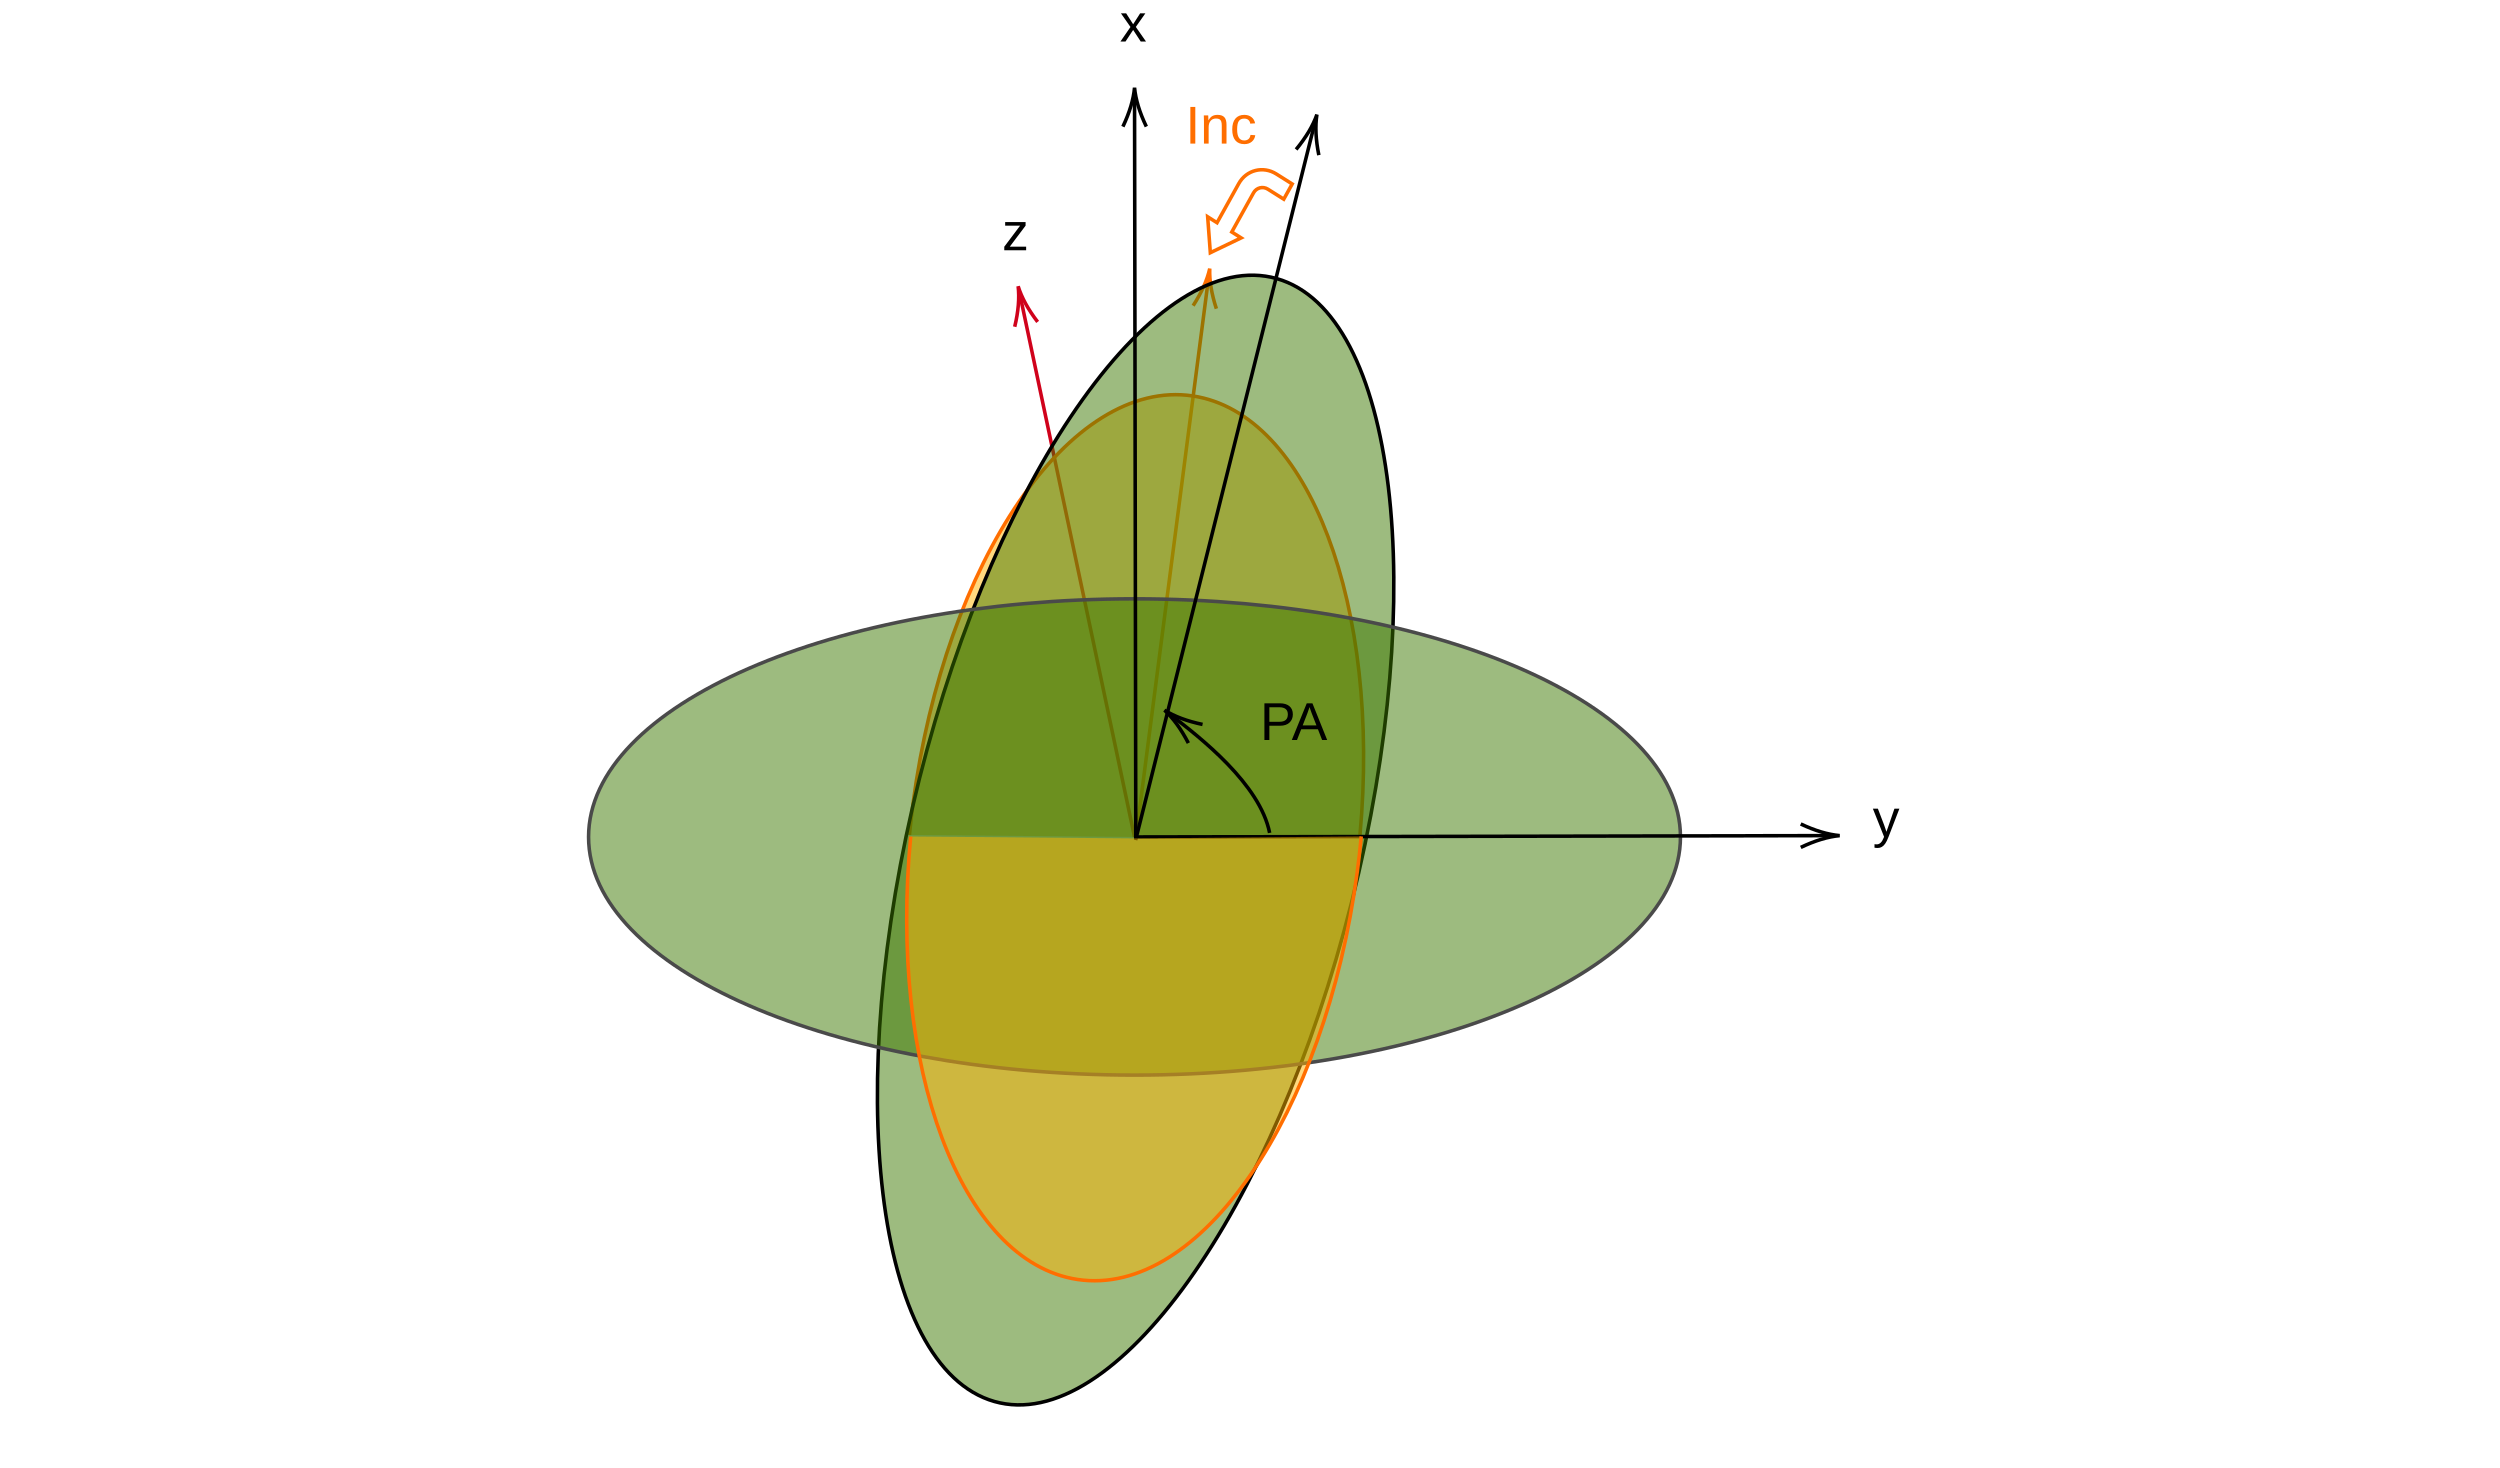
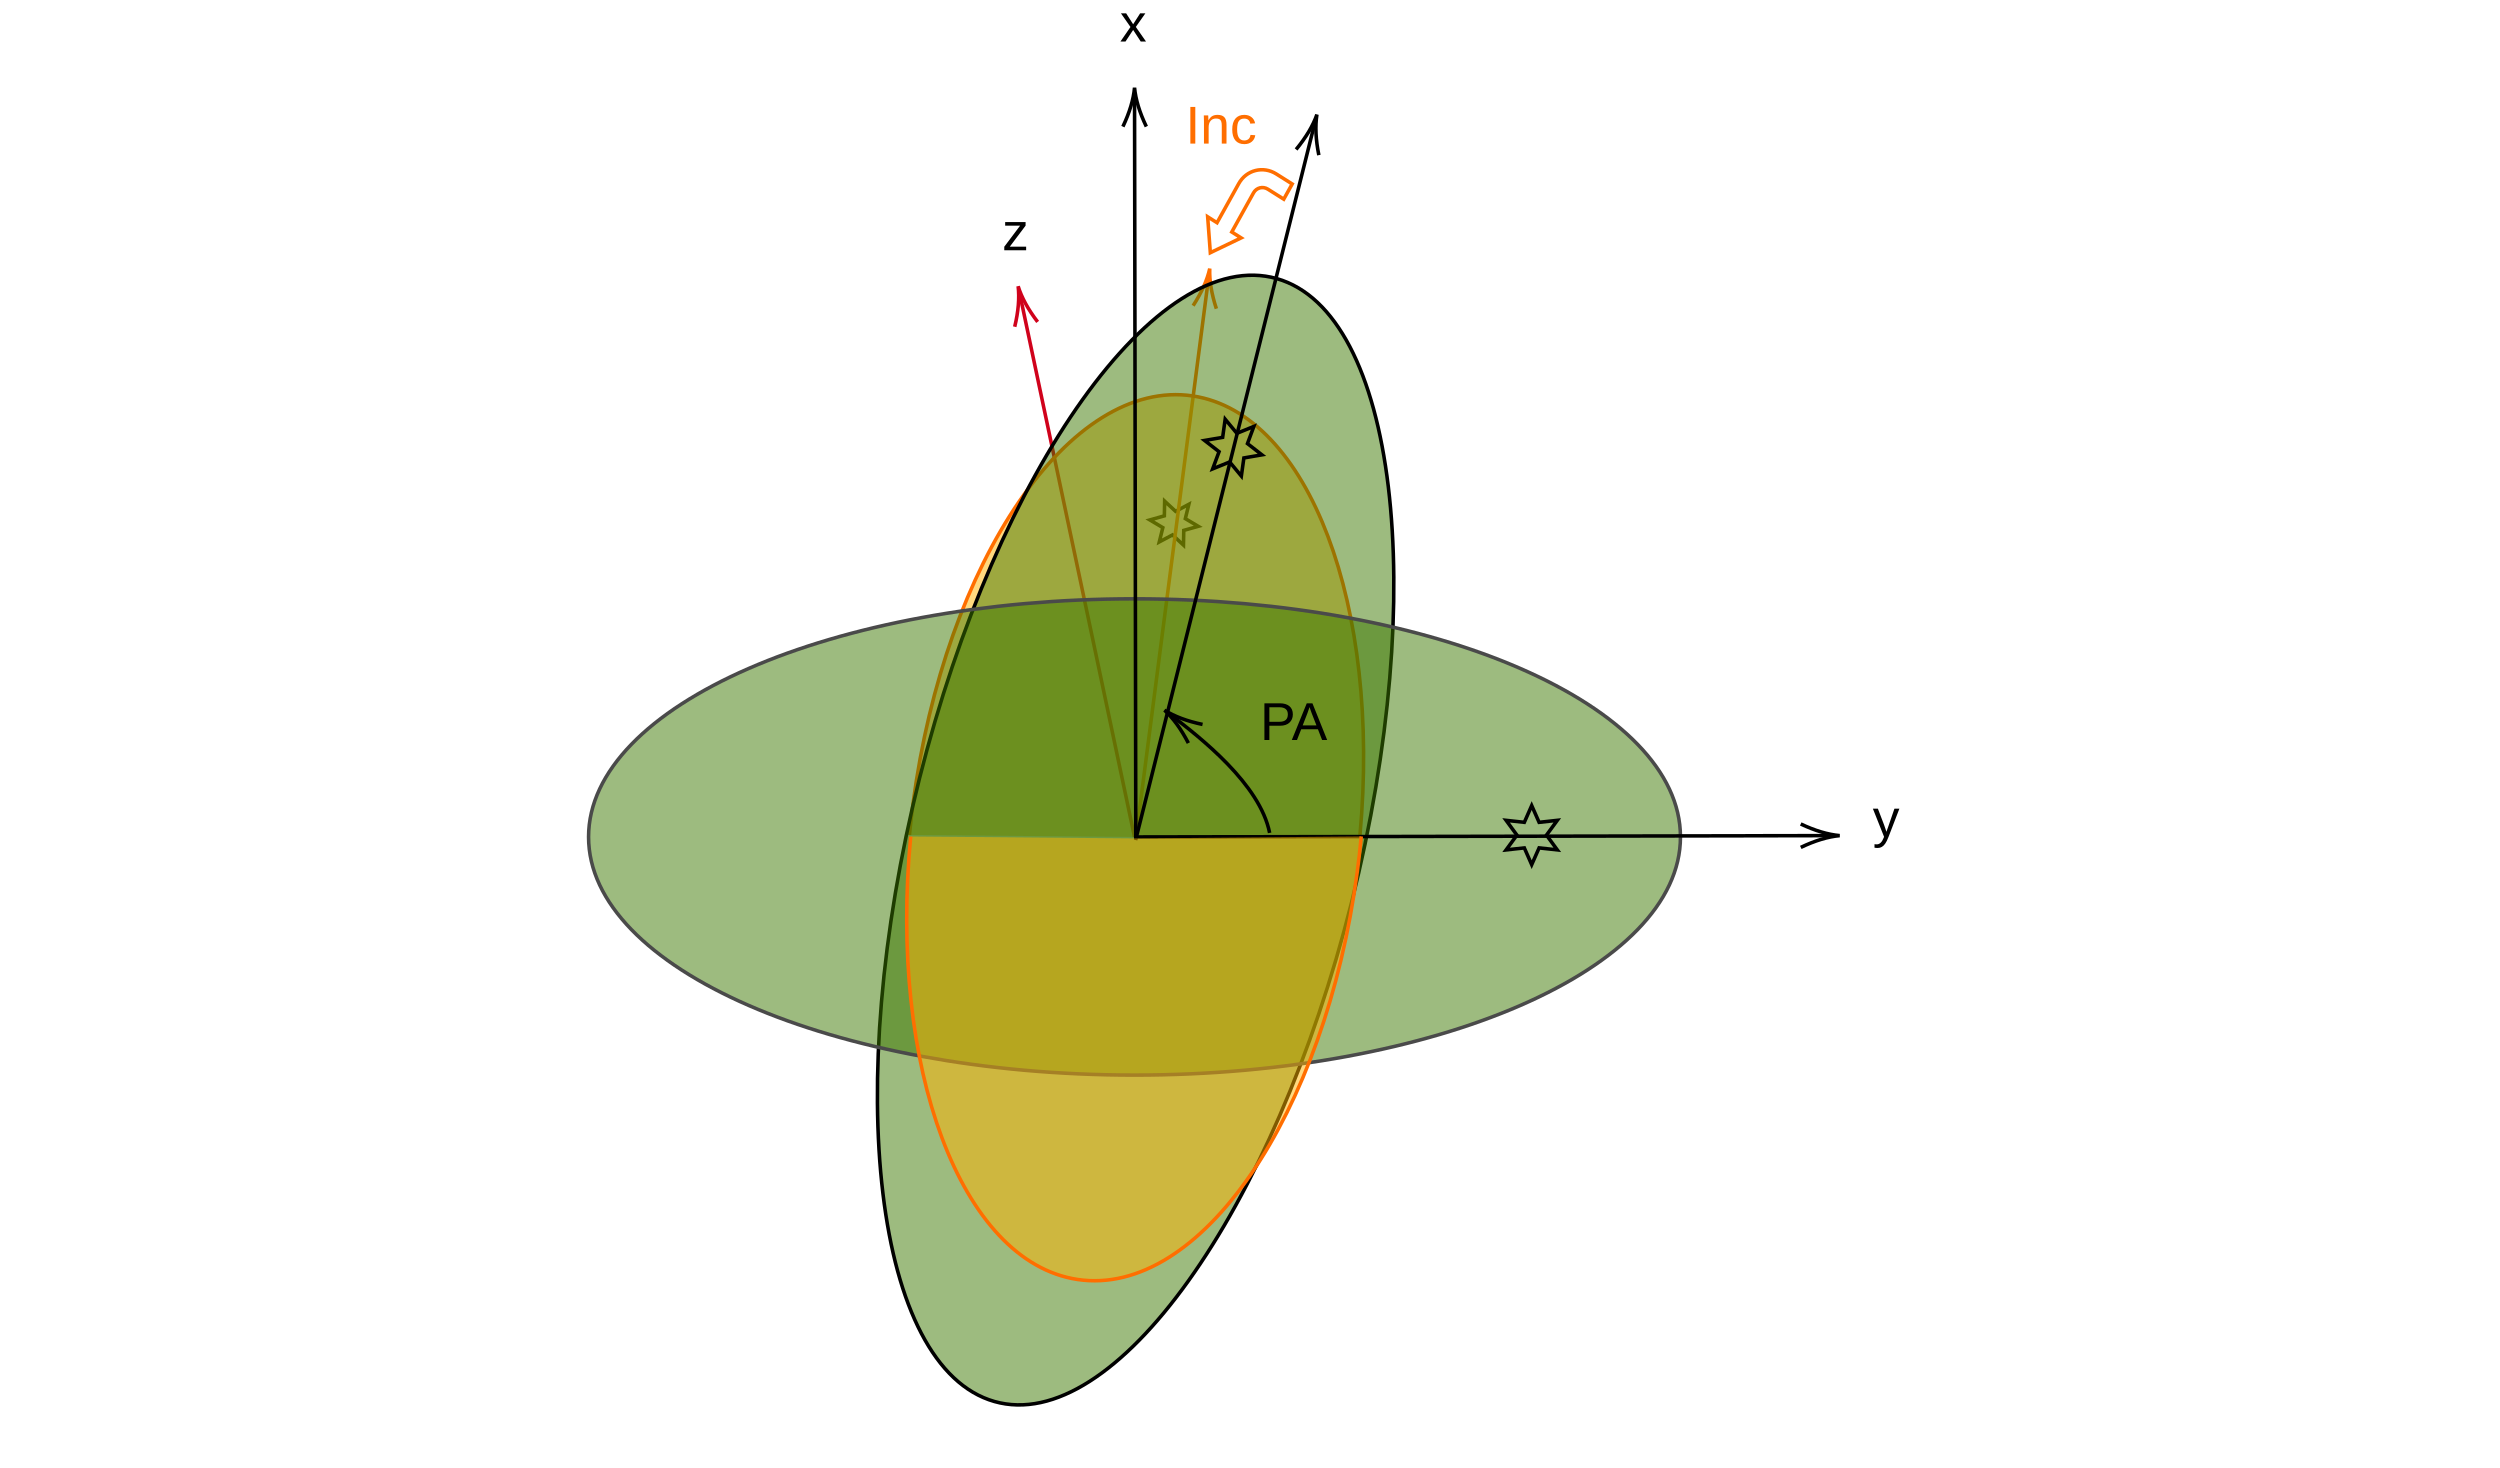
- <svg xmlns="http://www.w3.org/2000/svg" x="0" y="0" width="702" height="412" style="         width:702px;         height:412px;         background: transparent;         fill: none; ">
+ <svg xmlns="http://www.w3.org/2000/svg" x="0" y="0" width="702" height="412" style="         width:702px;         height:412px;         background: #FFF;         fill: none; ">
  <svg class="role-diagram-draw-area" style="overflow: visible;">
    <g class="shapes-region" style="stroke: black; fill: none;">
+       <g class="composite-shape">
+         <path class="real" d=" M322.88,146 L326.95,144.85 L327.03,140.72 L330.11,143.59 L333.83,141.61 L332.84,145.63 L336.47,147.79 L332.4,148.93 L332.32,153.07 L329.24,150.2 L325.53,152.17 L326.52,148.16 Z" style="stroke-width: 1; stroke: rgb(0, 0, 0); fill: none; fill-opacity: 1;" />
+       </g>
      <g class="arrow-line">
        <path class="connection real" stroke-dasharray="" d="  M318.57,235.02 L286.31,82.33" style="stroke: rgb(208, 2, 27); stroke-opacity: 1; stroke-width: 1; fill: rgb(205, 15, 15); fill-opacity: 1;" />
        <g stroke="rgb(208,2,27)" stroke-opacity="1" transform="matrix(0.2067165,0.9784009,-0.9784009,0.2067165,285.892,80.3775)" style="stroke: rgb(208, 2, 27); stroke-width: 1;">
          <path d=" M10.93,-3.29 Q4.96,-0.45 0,0 Q4.96,0.45 10.93,3.29" />
        </g>
      </g>
      <g class="arrow-line">
        <path class="connection real" stroke-dasharray="" d="  M318.93,235.43 L339.44,77.4" style="stroke: rgb(255, 110, 0); stroke-opacity: 1; stroke-width: 1; fill: none; fill-opacity: 1;" />
        <g stroke="rgb(255,110,0)" stroke-opacity="1" transform="matrix(-0.1286225,0.9916936,-0.9916936,-0.1286225,339.6985,75.41944)" style="stroke: rgb(255, 110, 0); stroke-width: 1;">
          <path d=" M10.93,-3.29 Q4.96,-0.45 0,0 Q4.96,0.45 10.93,3.29" />
        </g>
      </g>
      <g class="composite-shape">
        <path class="real" d=" M255.37,234.47 C255.65,231.57 255.99,228.65 256.37,225.71 C265.4,157.32 300.57,106.04 334.92,111.18 C367.61,116.07 387.78,170.28 381.88,234.45 L318.57,235.02 Z" style="stroke-width: 1; stroke: none; stroke-opacity: 1; fill: rgb(255, 180, 0); fill-opacity: 0.5;" />
        <path class="real" d=" M255.37,234.47 C255.65,231.57 255.99,228.65 256.37,225.71 C265.4,157.32 300.57,106.04 334.92,111.18 C367.61,116.07 387.78,170.28 381.88,234.45" style="stroke-width: 1; stroke: rgb(255, 110, 0); stroke-opacity: 1; fill: none; fill-opacity: 0.5;" />
      </g>
      <g class="composite-shape">
        <path class="real" d=" M279.22,393.54 C245.71,383.98 236.29,305.65 258.19,218.58 C280.1,131.51 325.02,68.68 358.54,78.24 C392.06,87.8 401.47,166.13 379.57,253.2 C357.67,340.27 312.74,403.1 279.22,393.54 Z" style="stroke-width: 1; stroke: rgb(0, 0, 0); stroke-opacity: 1; fill: rgb(60, 120, 0); fill-opacity: 0.5;" />
      </g>
      <g class="composite-shape">
        <path class="real" d=" M165.27,235.02 C165.27,198.09 233.91,168.15 318.57,168.15 C403.24,168.15 471.87,198.09 471.87,235.02 C471.87,271.95 403.24,301.89 318.57,301.89 C233.91,301.89 165.27,271.95 165.27,235.02 Z" style="stroke-width: 1; stroke: rgb(74, 74, 74); stroke-opacity: 1; fill: rgb(60, 120, 0); fill-opacity: 0.5;" />
      </g>
      <g class="arrow-line">
        <path class="connection real" stroke-dasharray="" d="  M318.57,235.02 L514.58,234.64" style="stroke: rgb(0, 0, 0); stroke-opacity: 1; stroke-width: 1; fill: none; fill-opacity: 1;" />
        <g stroke="rgb(0,0,0)" stroke-opacity="1" transform="matrix(-0.9999982,0.001919861,-0.001919861,-0.9999982,516.5817,234.6409)" style="stroke: rgb(0, 0, 0); stroke-width: 1;">
          <path d=" M10.93,-3.29 Q4.96,-0.45 0,0 Q4.96,0.45 10.93,3.29" />
        </g>
      </g>
      <g class="arrow-line">
        <path class="connection real" stroke-dasharray="" d="  M318.93,235.43 L318.58,26.62" style="stroke: rgb(0, 0, 0); stroke-opacity: 1; stroke-width: 1; fill: none; fill-opacity: 1;" />
        <g stroke="rgb(0,0,0)" stroke-opacity="1" transform="matrix(0.001745328,0.9999985,-0.9999985,0.001745328,318.5791,24.62101)" style="stroke: rgb(0, 0, 0); stroke-width: 1;">
          <path d=" M10.93,-3.29 Q4.96,-0.45 0,0 Q4.96,0.45 10.93,3.29" />
        </g>
      </g>
      <g class="arrow-line">
-         <path class="connection real" stroke-dasharray="" d="  M318.88,235.89 L369.3,34.1" style="stroke: rgb(0, 0, 0); stroke-opacity: 1; stroke-width: 1; fill: none; fill-opacity: 1;" />
+         <path class="connection real" stroke-dasharray="" d="  M318.88,235.89 L356.23,86.41 L369.3,34.1" style="stroke: rgb(0, 0, 0); stroke-opacity: 1; stroke-width: 1; fill: none; fill-opacity: 1;" />
        <g stroke="rgb(0,0,0)" stroke-opacity="1" transform="matrix(-0.2424299,0.9701689,-0.9701689,-0.2424299,369.7882,32.16266)" style="stroke: rgb(0, 0, 0); stroke-width: 1;">
          <path d=" M10.93,-3.29 Q4.96,-0.45 0,0 Q4.96,0.45 10.93,3.29" />
        </g>
      </g>
      <g class="composite-shape">
        <path class="real" d=" M362.85,51.66 L358.39,48.85 C354.69,46.52 349.97,47.72 347.85,51.54 L341.74,62.54 L339.11,60.88 L339.86,70.96 L348.51,66.8 L345.88,65.15 L351.99,54.15 C352.8,52.69 354.6,52.23 356.02,53.12 L360.48,55.93 Z" style="stroke-width: 1; stroke: rgb(255, 110, 0); stroke-opacity: 1; fill: none; fill-opacity: 1;" />
      </g>
      <g class="composite-shape">
        <path class="real" d=" M382.24,234.87 C381.94,238.14 381.57,241.43 381.13,244.74 C372.1,313.14 336.94,364.42 302.59,359.28 C269.71,354.36 249.5,299.55 255.73,234.89 L318.93,235.43 Z" style="stroke-width: 1; stroke: none; stroke-opacity: 1; fill: rgb(255, 180, 0); fill-opacity: 0.5;" />
        <path class="real" d=" M382.24,234.87 C381.94,238.14 381.57,241.43 381.13,244.74 C372.1,313.14 336.94,364.42 302.59,359.28 C269.71,354.36 249.5,299.55 255.73,234.89" style="stroke-width: 1; stroke: rgb(255, 110, 0); stroke-opacity: 1; fill: none; fill-opacity: 0.5;" />
      </g>
      <g class="arrow-line">
        <path class="connection real" stroke-dasharray="" d="  M356.51,233.88 C353.84,220.24 337.12,207.14 328.53,200.59" style="stroke: rgb(0, 0, 0); stroke-width: 1; fill: none; fill-opacity: 1;" />
        <g stroke="#000" transform="matrix(0.796002,0.605294,-0.605294,0.796002,326.9845,199.4229)" style="stroke: rgb(0, 0, 0); stroke-width: 1;">
          <path d=" M10.93,-3.29 Q4.96,-0.45 0,0 Q4.96,0.45 10.93,3.29" />
        </g>
      </g>
+       <g class="composite-shape">
+         <path class="real" d=" M430.1,226.2 L432.18,230.91 L437.29,230.35 L434.25,234.5 L437.29,238.65 L432.18,238.09 L430.1,242.8 L428.03,238.09 L422.91,238.65 L425.95,234.5 L422.91,230.35 L428.03,230.91 Z" style="stroke-width: 1; stroke: rgb(0, 0, 0); fill: none; fill-opacity: 1;" />
+       </g>
+       <g class="composite-shape">
+         <path class="real" d=" M338.25,123.68 L343.32,122.81 L344.03,117.72 L347.31,121.68 L352.08,119.74 L350.29,124.56 L354.35,127.72 L349.28,128.59 L348.57,133.68 L345.29,129.72 L340.52,131.66 L342.31,126.84 Z" style="stroke-width: 1; stroke: rgb(0, 0, 0); fill: none; fill-opacity: 1;" />
+       </g>
      <g />
    </g>
    <g />
    <g />
    <g />
  </svg>
-   <svg width="700" height="410" style="width:700px;height:410px;font-family:Asana-Math, Asana;background:transparent;">
+   <svg width="700" height="410" style="width:700px;height:410px;font-family:Asana-Math, Asana;background:#FFF;">
    <g>
      <g>
        <g>
          <text x="525.875" y="225.094" style="white-space:pre;stroke:none;fill:rgb(0,0,0);fill-opacity:1;font-size:15px;font-family:Arial, Helvetica, sans-serif;font-weight:400;font-style:normal;dominant-baseline:text-before-edge;text-decoration:none solid rgb(0, 0, 0);">y</text>
        </g>
      </g>
    </g>
    <g>
      <g>
        <g>
          <text x="314.453" y="1.75" style="white-space:pre;stroke:none;fill:rgb(0,0,0);fill-opacity:1;font-size:15px;font-family:Arial, Helvetica, sans-serif;font-weight:400;font-style:normal;dominant-baseline:text-before-edge;text-decoration:none solid rgb(0, 0, 0);">x</text>
        </g>
      </g>
    </g>
    <g>
      <g>
        <g>
          <text x="281.391" y="60.375" style="white-space:pre;stroke:none;fill:rgb(0,0,0);fill-opacity:1;font-size:15px;font-family:Arial, Helvetica, sans-serif;font-weight:400;font-style:normal;dominant-baseline:text-before-edge;text-decoration:none solid rgb(0, 0, 0);">z</text>
        </g>
      </g>
    </g>
    <g>
      <g>
        <g>
          <text x="353.812" y="197.891" style="white-space:pre;stroke:none;fill:rgb(0,0,0);fill-opacity:1;font-size:15px;font-family:Arial, Helvetica, sans-serif;font-weight:400;font-style:normal;dominant-baseline:text-before-edge;text-decoration:none solid rgb(0, 0, 0);">PA</text>
        </g>
      </g>
    </g>
    <g>
      <g>
        <g>
          <text x="332.859" y="30.422" style="white-space:pre;stroke:none;fill:rgb(255,110,0);fill-opacity:1;font-size:15px;font-family:Arial, Helvetica, sans-serif;font-weight:400;font-style:normal;dominant-baseline:text-before-edge;text-decoration:none solid rgb(255, 110, 0);">Inc</text>
        </g>
      </g>
    </g>
  </svg>
</svg>
